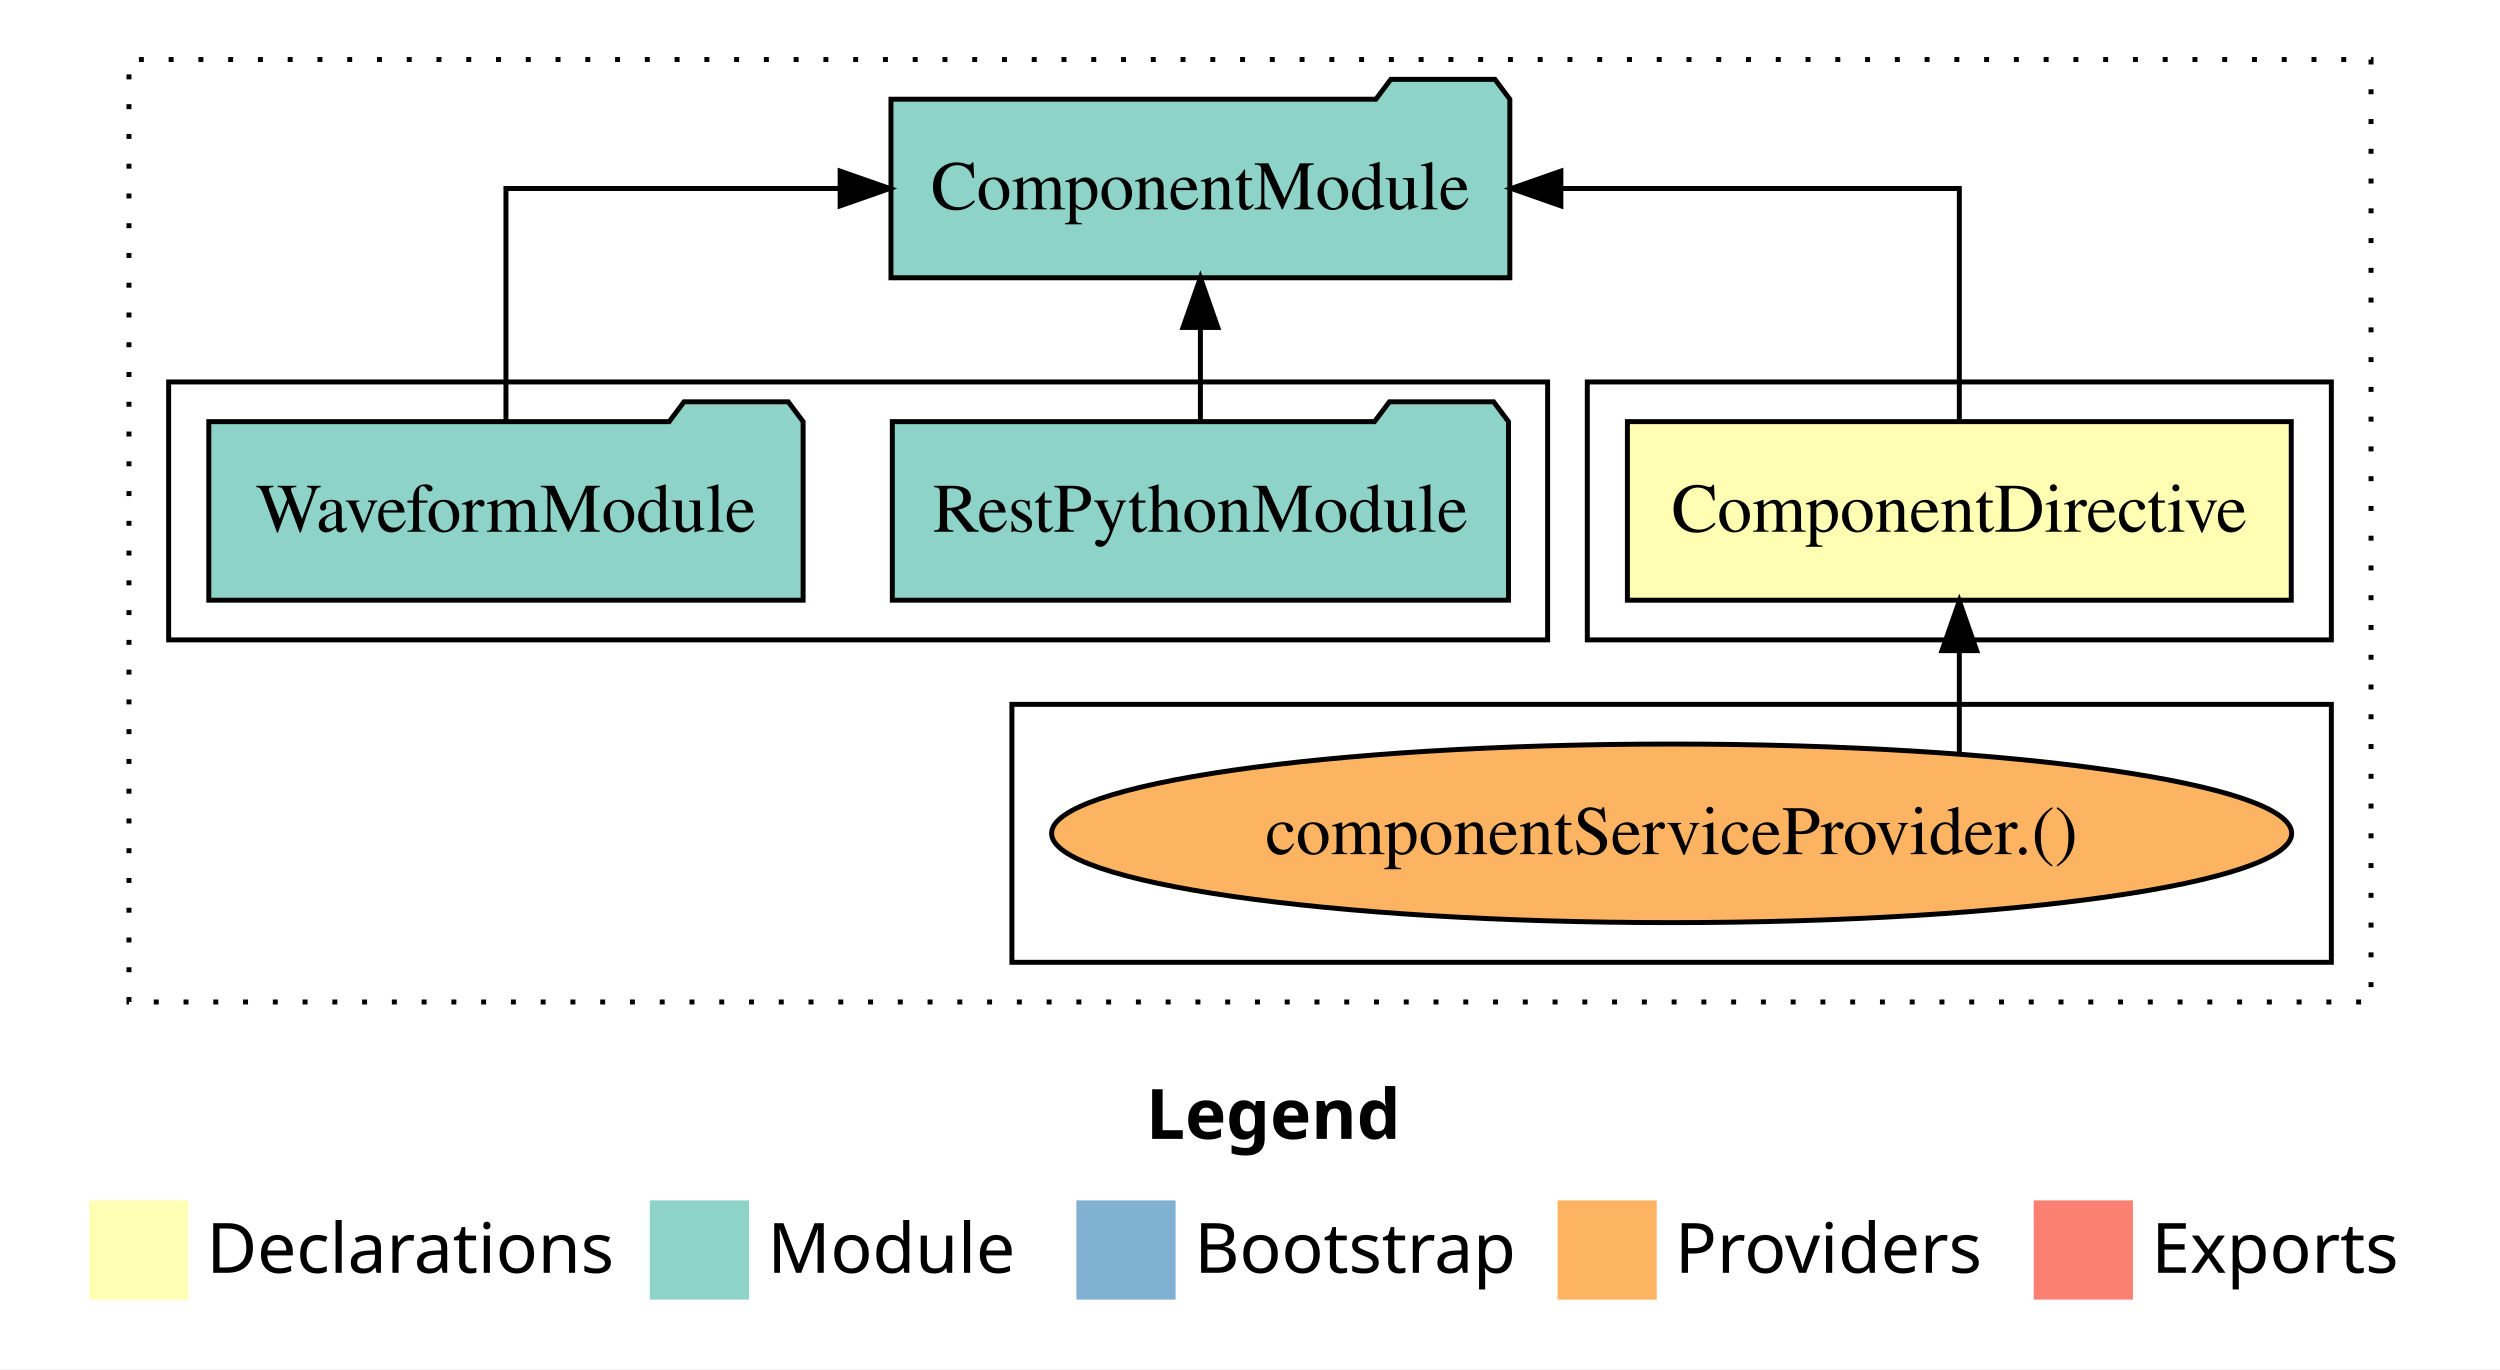
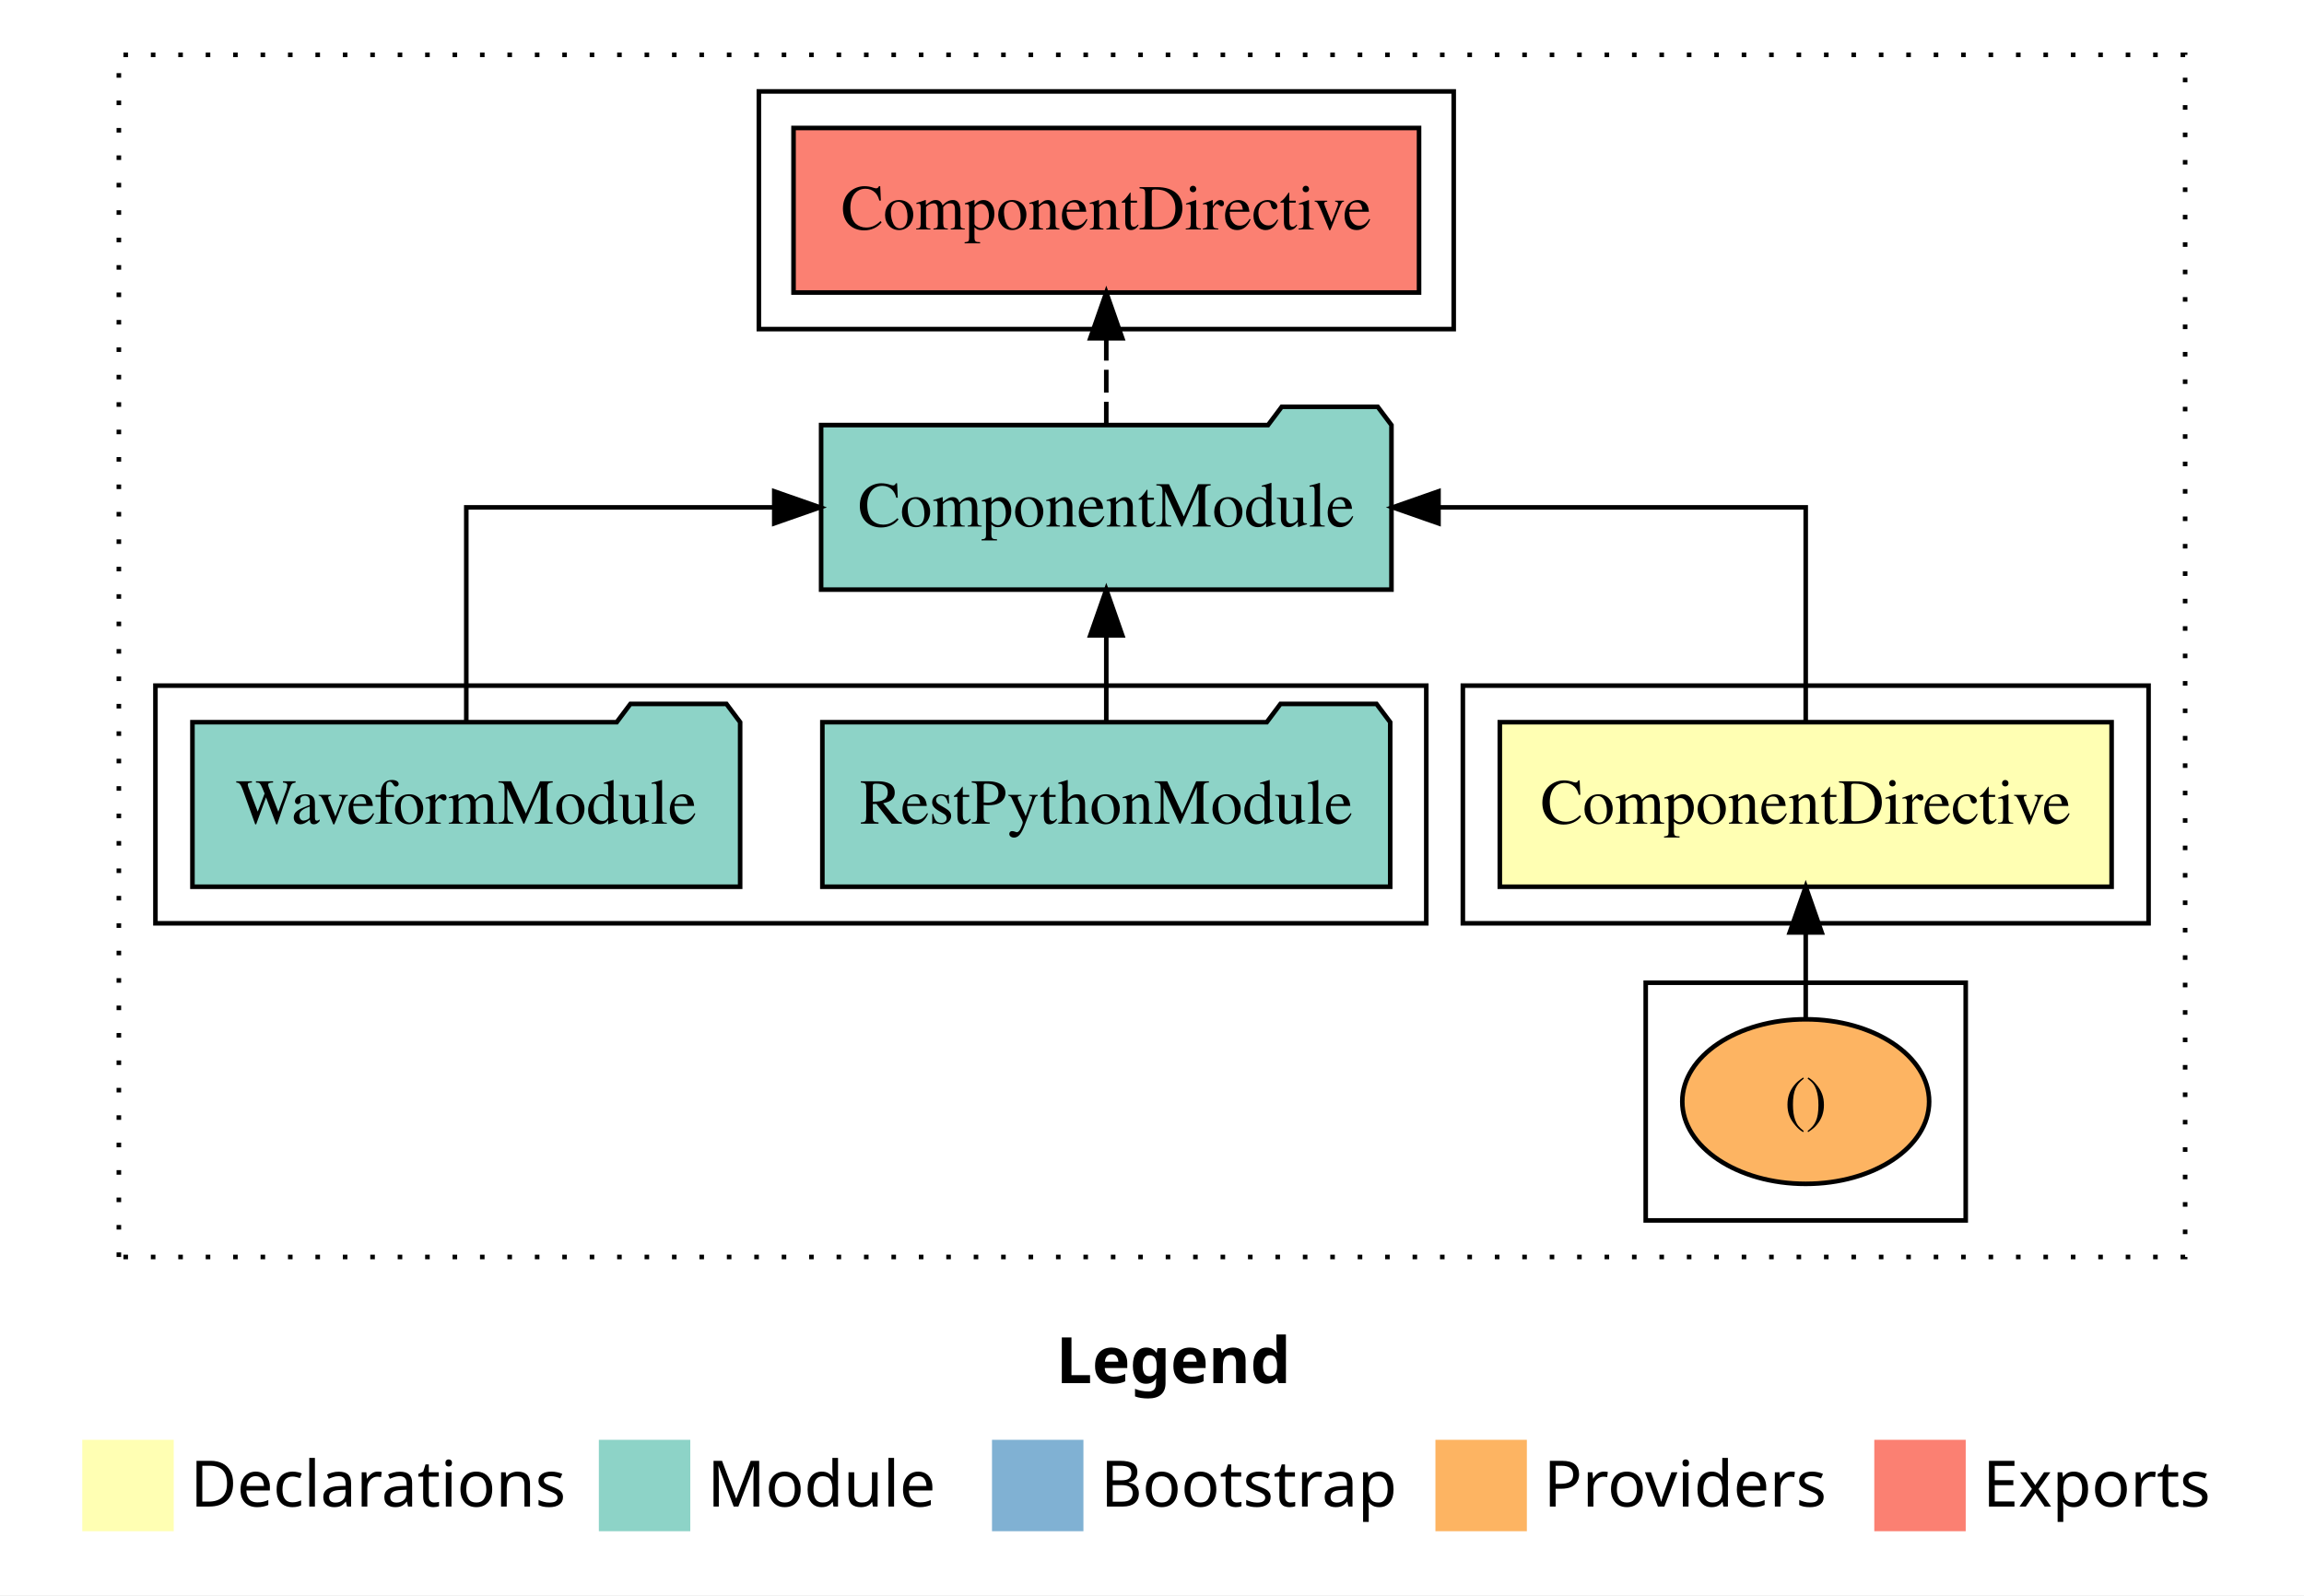
- <svg xmlns="http://www.w3.org/2000/svg" width="504pt" height="276pt" viewBox="0.00 0.00 504.00 276.00">
-   <g id="graph0" class="graph" transform="scale(1 1) rotate(0) translate(4 272)">
-     <polygon fill="#ffffff" stroke="transparent" points="-4,4 -4,-272 500,-272 500,4 -4,4" />
+ <svg xmlns="http://www.w3.org/2000/svg" width="504pt" height="349pt" viewBox="0.00 0.00 504.00 349.00">
+   <g id="graph0" class="graph" transform="scale(1 1) rotate(0) translate(4 345)">
+     <polygon fill="#ffffff" stroke="transparent" points="-4,4 -4,-345 500,-345 500,4 -4,4" />
    <text text-anchor="start" x="227.009" y="-42.4" font-family="sans-serif" font-weight="bold" font-size="14.00" fill="#000000">Legend</text>
    <polygon fill="#ffffb3" stroke="transparent" points="14,-10 14,-30 34,-30 34,-10 14,-10" />
    <text text-anchor="start" x="37.629" y="-15.4" font-family="sans-serif" font-size="14.00" fill="#000000">  Declarations</text>
    <polygon fill="#8dd3c7" stroke="transparent" points="127,-10 127,-30 147,-30 147,-10 127,-10" />
    <text text-anchor="start" x="150.725" y="-15.4" font-family="sans-serif" font-size="14.00" fill="#000000">  Module</text>
    <polygon fill="#80b1d3" stroke="transparent" points="213,-10 213,-30 233,-30 233,-10 213,-10" />
    <text text-anchor="start" x="236.781" y="-15.4" font-family="sans-serif" font-size="14.00" fill="#000000">  Bootstrap</text>
    <polygon fill="#fdb462" stroke="transparent" points="310,-10 310,-30 330,-30 330,-10 310,-10" />
    <text text-anchor="start" x="333.673" y="-15.4" font-family="sans-serif" font-size="14.00" fill="#000000">  Providers</text>
    <polygon fill="#fb8072" stroke="transparent" points="406,-10 406,-30 426,-30 426,-10 406,-10" />
    <text text-anchor="start" x="429.726" y="-15.4" font-family="sans-serif" font-size="14.00" fill="#000000">  Exports</text>
    <g id="clust1" class="cluster">
-       <polygon fill="none" stroke="#000000" stroke-dasharray="1,5" points="22,-70 22,-260 474,-260 474,-70 22,-70" />
+       <polygon fill="none" stroke="#000000" stroke-dasharray="1,5" points="22,-70 22,-333 474,-333 474,-70 22,-70" />
    </g>
    <g id="clust2" class="cluster">
      <polygon fill="none" stroke="#000000" points="316,-143 316,-195 466,-195 466,-143 316,-143" />
    </g>
    <g id="clust3" class="cluster">
-       <polygon fill="none" stroke="#000000" points="200,-78 200,-130 466,-130 466,-78 200,-78" />
+       <polygon fill="none" stroke="#000000" points="356,-78 356,-130 426,-130 426,-78 356,-78" />
    </g>
    <g id="clust4" class="cluster">
      <polygon fill="none" stroke="#000000" points="30,-143 30,-195 308,-195 308,-143 30,-143" />
+     </g>
+     <g id="clust5" class="cluster">
+       <polygon fill="none" stroke="#000000" points="162,-273 162,-325 314,-325 314,-273 162,-273" />
    </g>
    <g id="node1" class="node">
      <polygon fill="#ffffb3" stroke="#000000" points="457.916,-187 324.084,-187 324.084,-151 457.916,-151 457.916,-187" />
      <text text-anchor="middle" x="391" y="-164.8" font-family="Times,serif" font-size="14.00" fill="#000000">ComponentDirective</text>
    </g>
    <g id="node2" class="node">
      <polygon fill="#8dd3c7" stroke="#000000" points="300.382,-252 297.382,-256 276.382,-256 273.382,-252 175.618,-252 175.618,-216 300.382,-216 300.382,-252" />
      <text text-anchor="middle" x="238" y="-229.8" font-family="Times,serif" font-size="14.00" fill="#000000">ComponentModule</text>
    </g>
    <g id="edge1" class="edge">
      <path fill="none" stroke="#000000" d="M391,-187.106C391,-206.339 391,-234 391,-234 391,-234 310.672,-234 310.672,-234" />
      <polygon fill="#000000" stroke="#000000" points="310.672,-230.5 300.672,-234 310.672,-237.5 310.672,-230.5" />
    </g>
+     <g id="node6" class="node">
+       <polygon fill="#fb8072" stroke="#000000" points="306.415,-317 169.585,-317 169.585,-281 306.415,-281 306.415,-317" />
+       <text text-anchor="middle" x="238" y="-294.8" font-family="Times,serif" font-size="14.00" fill="#000000">ComponentDirective </text>
+     </g>
+     <g id="edge5" class="edge">
+       <path fill="none" stroke="#000000" stroke-dasharray="5,2" d="M238,-252.106C238,-252.106 238,-270.991 238,-270.991" />
+       <polygon fill="#000000" stroke="#000000" points="234.5,-270.991 238,-280.991 241.5,-270.991 234.5,-270.991" />
+     </g>
    <g id="node3" class="node">
-       <ellipse fill="#fdb462" stroke="#000000" cx="333" cy="-104" rx="125.002" ry="18" />
-       <text text-anchor="middle" x="333" y="-99.8" font-family="Times,serif" font-size="14.00" fill="#000000">componentServiceProvider.()</text>
+       <ellipse fill="#fdb462" stroke="#000000" cx="391" cy="-104" rx="27" ry="18" />
+       <text text-anchor="middle" x="391" y="-99.8" font-family="Times,serif" font-size="14.00" fill="#000000">()</text>
    </g>
    <g id="edge2" class="edge">
-       <path fill="none" stroke="#000000" d="M391,-120.067C391,-120.067 391,-140.824 391,-140.824" />
-       <polygon fill="#000000" stroke="#000000" points="387.5,-140.824 391,-150.824 394.5,-140.824 387.5,-140.824" />
+       <path fill="none" stroke="#000000" d="M391,-122.106C391,-122.106 391,-140.991 391,-140.991" />
+       <polygon fill="#000000" stroke="#000000" points="387.5,-140.991 391,-150.991 394.5,-140.991 387.5,-140.991" />
    </g>
    <g id="node4" class="node">
      <polygon fill="#8dd3c7" stroke="#000000" points="300.109,-187 297.109,-191 276.109,-191 273.109,-187 175.891,-187 175.891,-151 300.109,-151 300.109,-187" />
      <text text-anchor="middle" x="238" y="-164.8" font-family="Times,serif" font-size="14.00" fill="#000000">RestPythonModule</text>
    </g>
    <g id="edge3" class="edge">
      <path fill="none" stroke="#000000" d="M238,-187.106C238,-187.106 238,-205.991 238,-205.991" />
      <polygon fill="#000000" stroke="#000000" points="234.5,-205.991 238,-215.991 241.5,-205.991 234.5,-205.991" />
    </g>
    <g id="node5" class="node">
      <polygon fill="#8dd3c7" stroke="#000000" points="157.906,-187 154.906,-191 133.906,-191 130.906,-187 38.094,-187 38.094,-151 157.906,-151 157.906,-187" />
      <text text-anchor="middle" x="98" y="-164.8" font-family="Times,serif" font-size="14.00" fill="#000000">WaveformModule</text>
    </g>
    <g id="edge4" class="edge">
      <path fill="none" stroke="#000000" d="M98,-187.106C98,-206.339 98,-234 98,-234 98,-234 165.371,-234 165.371,-234" />
      <polygon fill="#000000" stroke="#000000" points="165.371,-237.5 175.371,-234 165.371,-230.5 165.371,-237.5" />
    </g>
  </g>
</svg>
